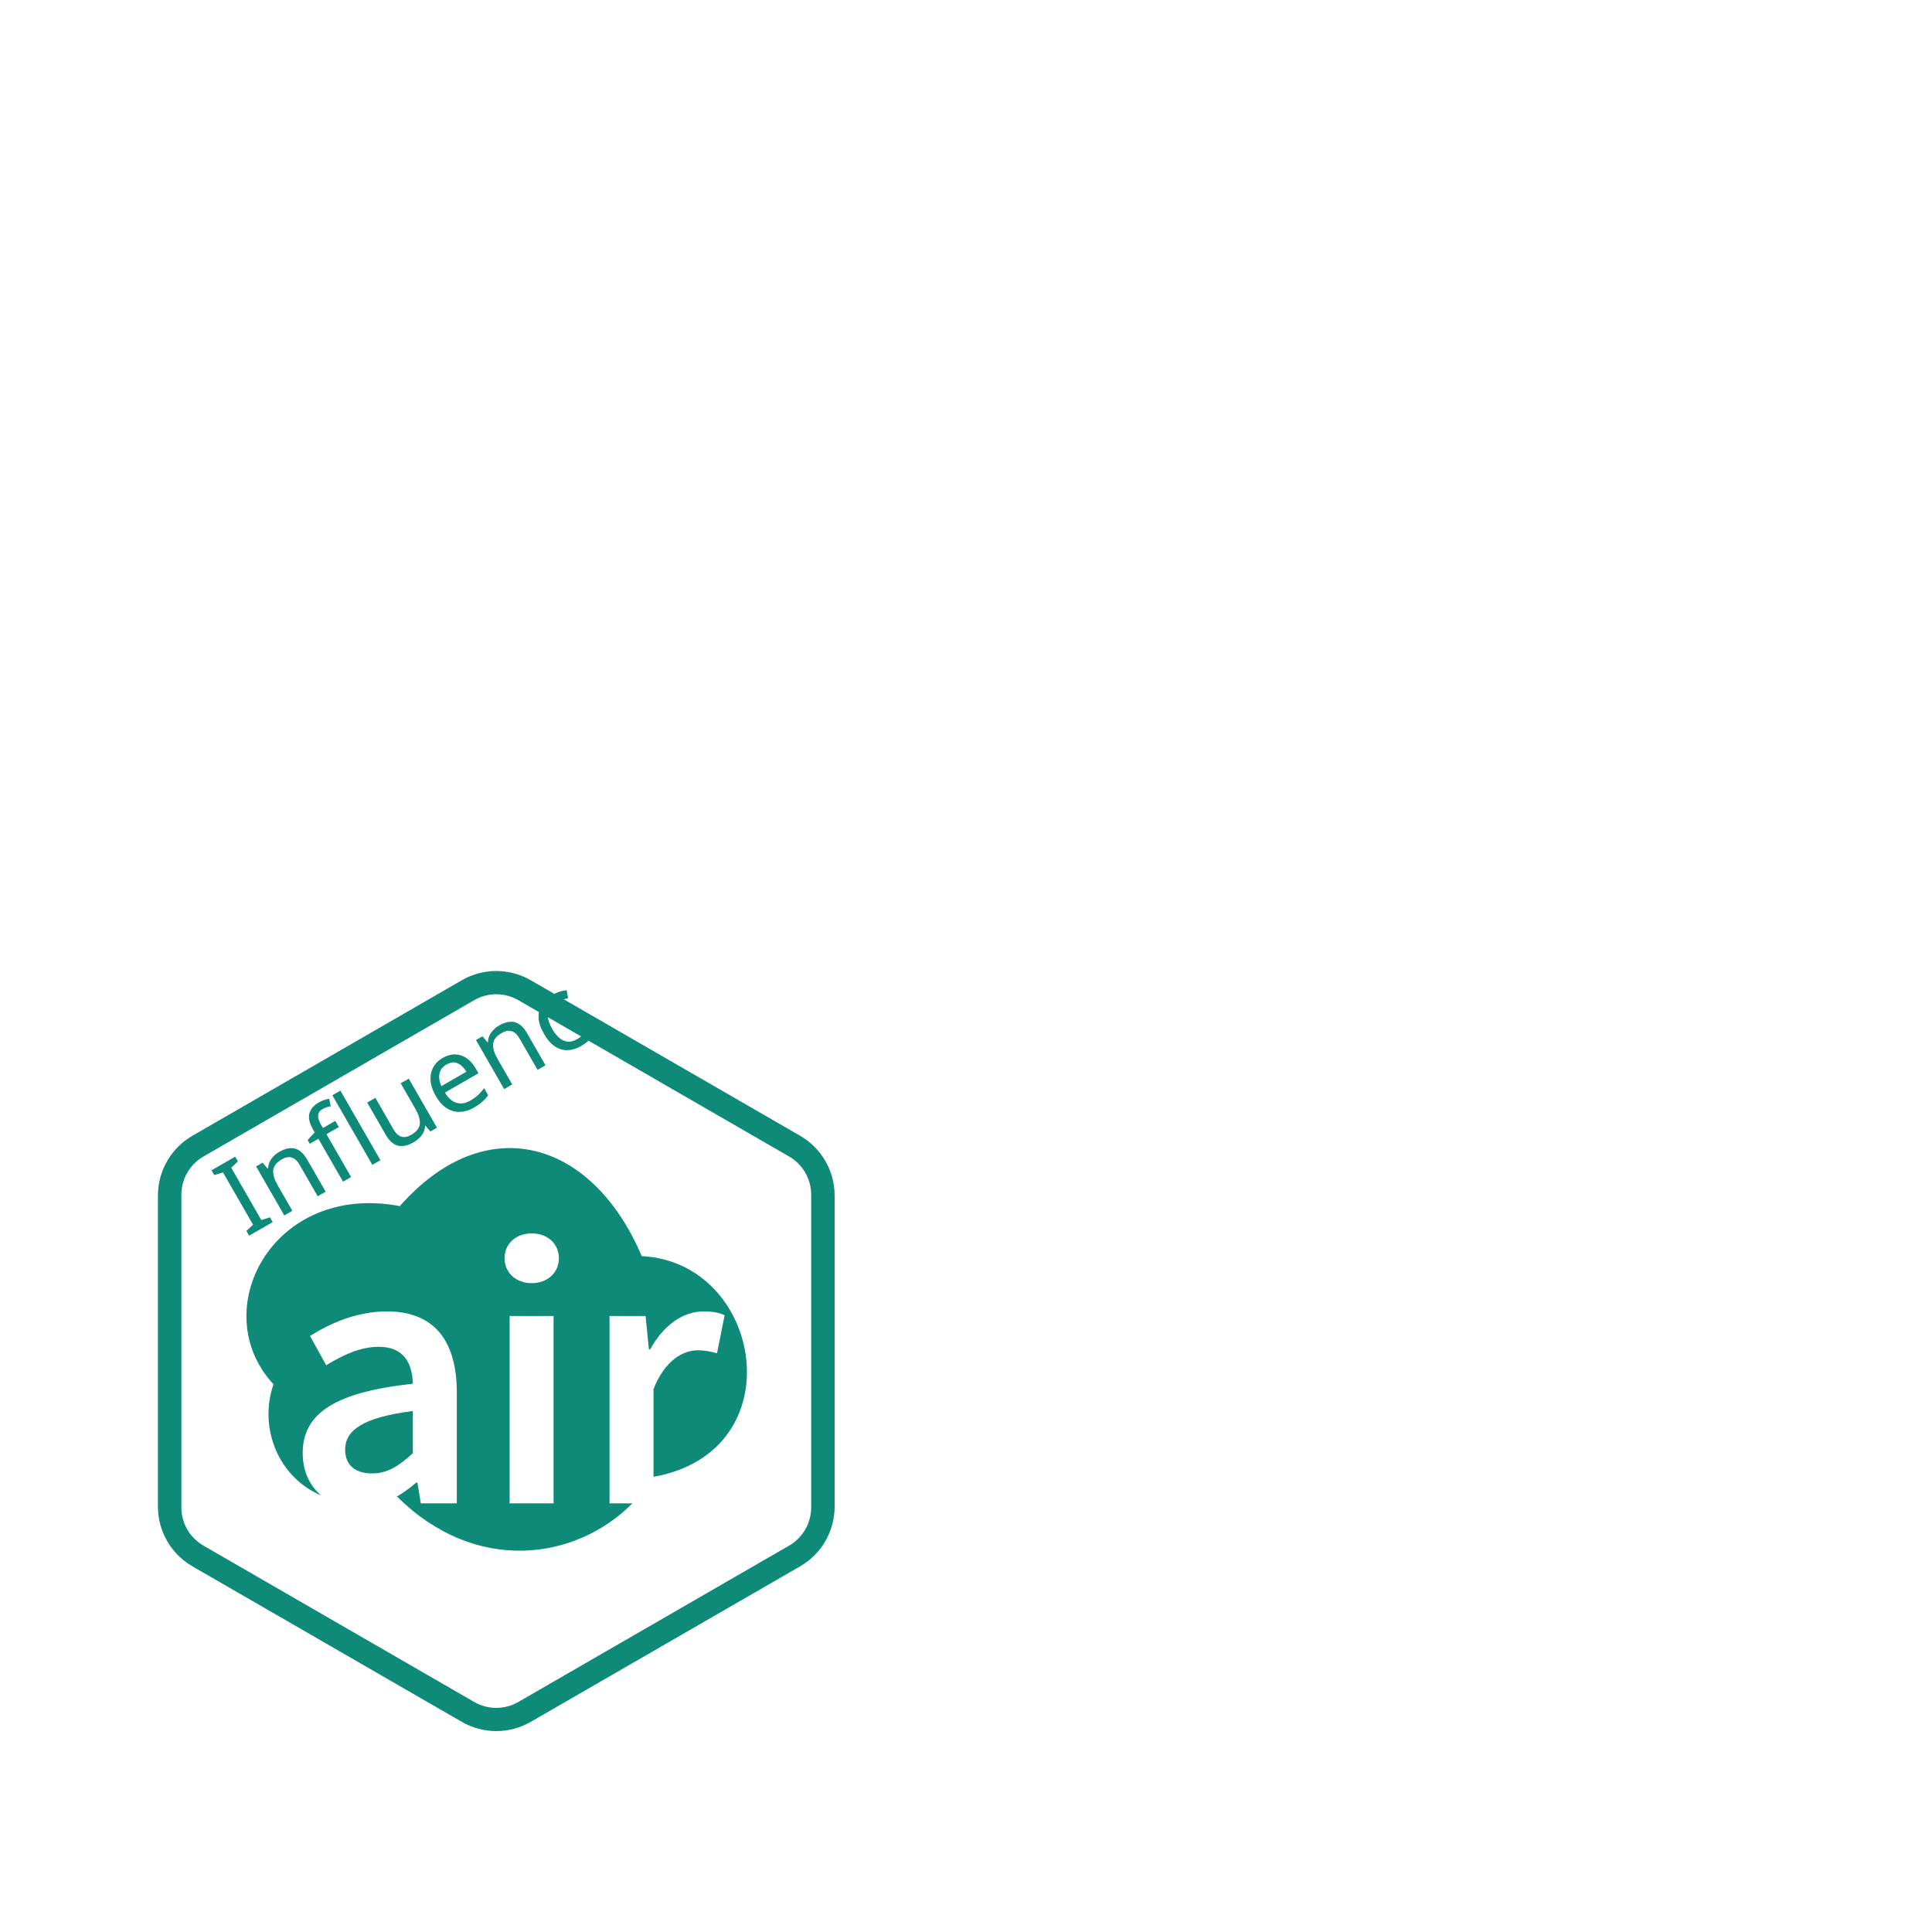
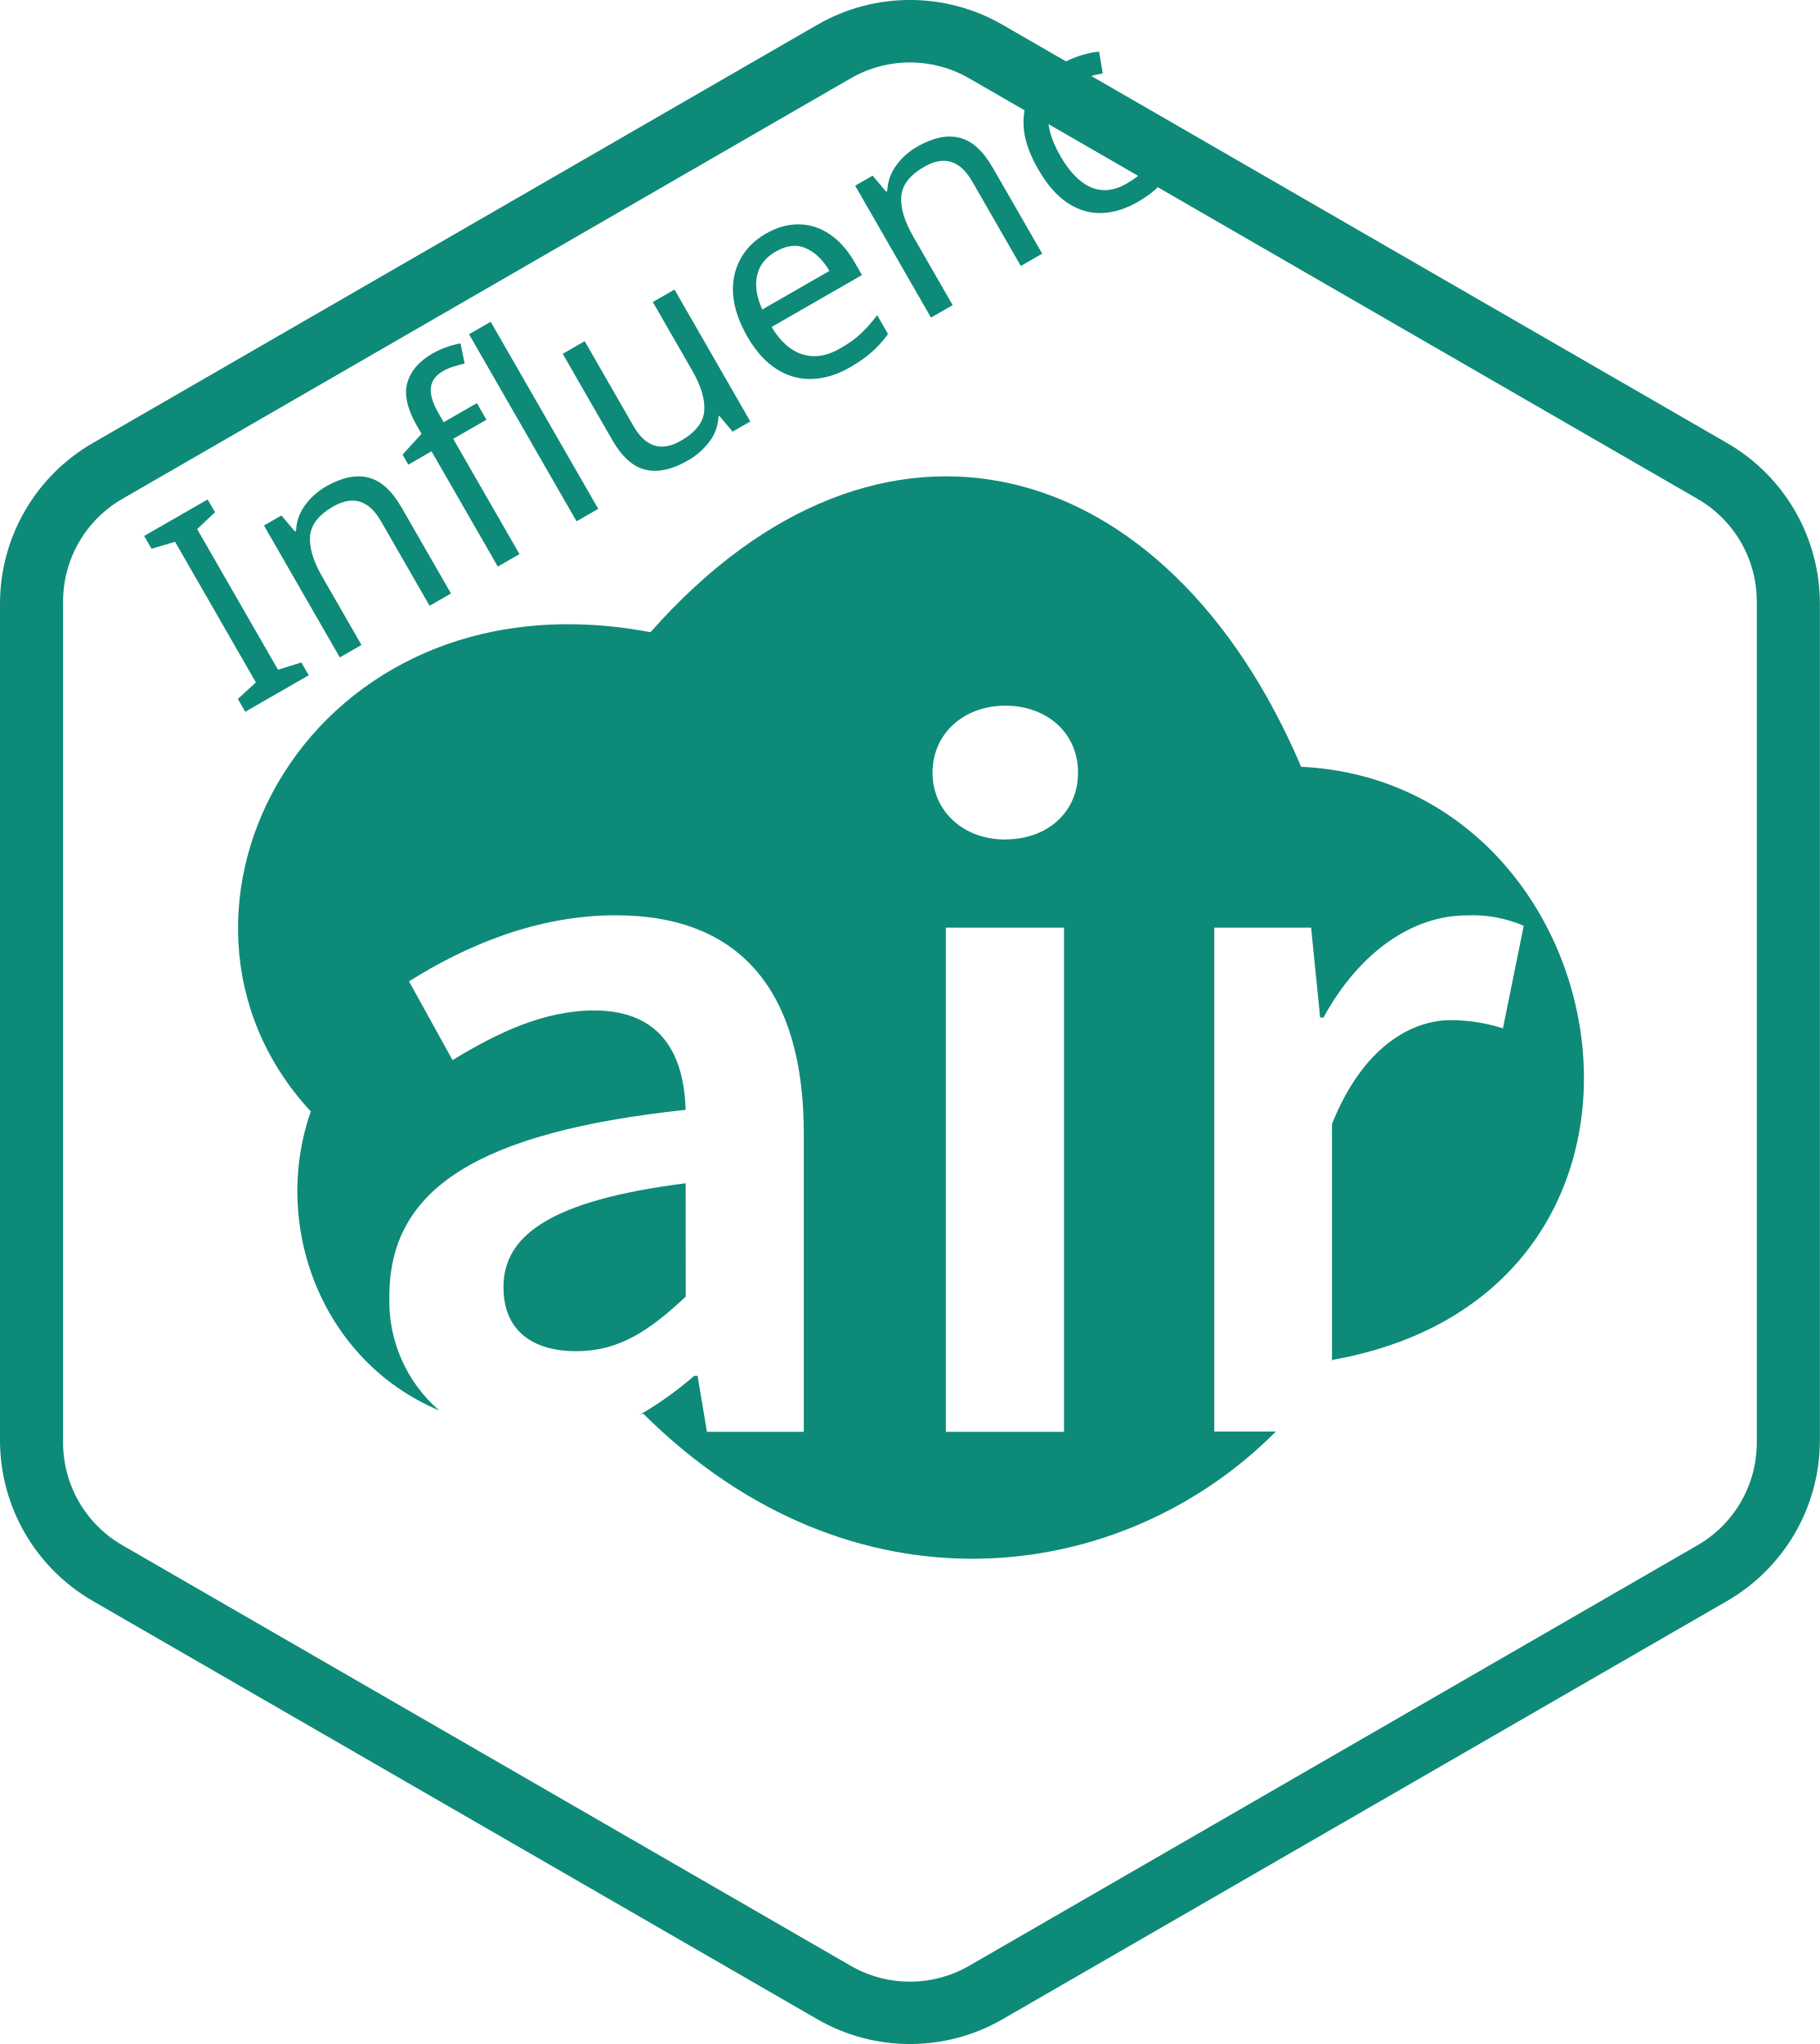
- <svg xmlns="http://www.w3.org/2000/svg" version="1.1" id="Layer_1" x="0px" y="0px" viewBox="0 0 500 500" style="enable-background:new 0 0 500 500;" xml:space="preserve">
-   <style type="text/css">
- 	.st0{fill:#0E8A78;}
- 	.st1{font-family:'FuturaPT-Medium';}
- 	.st2{font-size:27.325px;}
- </style>
-   <text transform="matrix(0.867 -0.4983 0.4983 0.867 63.5229 320.3342)" class="st0 st1 st2">Influenc</text>
-   <g>
-     <g>
-       <path class="st0" d="M166.08,325.09c-12.83-30.19-40.42-38.13-62.61-12.95c-32.93-6.25-50.32,27.11-32.69,46.12    c-3.83,10.92,1,23.97,12.35,28.77c-3.01-2.51-4.79-6.34-4.79-10.99c0-10.38,8.61-15.79,28.51-17.93    c-0.16-5.21-2.25-9.56-8.81-9.56c-4.82,0-9.36,2.17-13.62,4.78l-4.19-7.58c5.33-3.36,12.2-6.36,19.9-6.36    c12.12,0,18.09,7.46,18.09,20.97v28.71h-9.32l-0.87-5.37h-0.32c-1.65,1.41-3.39,2.69-5.23,3.74c0.11-0.03,0.22-0.05,0.33-0.09    c20.12,20.04,46.07,16.62,60.87,1.71h-5.93v-48.49h9.32l0.87,8.65h0.32c3.46-6.32,8.59-9.83,13.78-9.83    c2.47,0,4.03,0.32,5.49,0.99l-1.97,9.87c-1.7-0.47-2.96-0.79-4.98-0.79c-3.87,0-8.53,2.65-11.45,10.03v22.79    c0.02-0.03,0.05-0.06,0.07-0.1C205.84,375.6,197.4,326.59,166.08,325.09z M143.26,389.06h-11.37v-48.49h11.37V389.06z     M137.61,332.08c-4.03,0-7.03-2.69-7.03-6.44c0-3.83,3-6.44,7.03-6.44c4.03,0,7.03,2.61,7.03,6.44    C144.64,329.39,141.64,332.08,137.61,332.08z" />
-     </g>
-     <g>
-       <path class="st0" d="M106.85,365.17c-13.15,1.66-17.53,5.09-17.53,9.99c0,4.28,2.92,6.16,6.99,6.16c3.95,0,6.95-1.93,10.54-5.25    V365.17z" />
-     </g>
-     <g>
-       <path class="st0" d="M207.08,293.94l-69.72-40.25c-5.52-3.19-12.33-3.19-17.85,0l-69.72,40.25c-5.52,3.19-8.92,9.08-8.92,15.46    v80.5c0,6.38,3.4,12.27,8.92,15.46l69.72,40.25c5.52,3.19,12.33,3.19,17.85,0l69.72-40.25c5.52-3.19,8.92-9.08,8.92-15.46v-80.5    C216,303.02,212.6,297.13,207.08,293.94z M209.93,390.12c0,4.08-2.17,7.84-5.7,9.88l-70.09,40.47c-3.53,2.04-7.88,2.04-11.41,0    L52.64,400c-3.53-2.04-5.7-5.8-5.7-9.88v-80.93c0-4.08,2.17-7.84,5.7-9.88l70.09-40.47c3.53-2.04,7.88-2.04,11.41,0l70.09,40.47    c3.53,2.04,5.7,5.8,5.7,9.88V390.12z" />
-     </g>
-   </g>
+ <svg xmlns="http://www.w3.org/2000/svg" id="Layer_1" data-name="Layer 1" viewBox="0 0 175.13 196.7">
+   <defs>
+     <style>.cls-1{isolation:isolate;font-size:27.32px;font-family:FuturaPT-Medium, Futura PT;font-weight:500;}.cls-1,.cls-2{fill:#0e8a78;}</style>
+   </defs>
+   <text class="cls-1" transform="translate(22.65 69.04) rotate(-29.89)">Influenc</text>
+   <path class="cls-2" d="M136.08,86.09C123.25,55.9,95.66,48,73.47,73.14c-32.93-6.25-50.32,27.11-32.69,46.12-3.83,10.92,1,24,12.35,28.77a13.91,13.91,0,0,1-4.79-11c0-10.38,8.61-15.79,28.51-17.93-.16-5.21-2.25-9.56-8.81-9.56-4.82,0-9.36,2.17-13.62,4.78l-4.19-7.58c5.33-3.36,12.2-6.36,19.9-6.36,12.12,0,18.09,7.46,18.09,21v28.71H78.9L78,144.7h-.32a34.24,34.24,0,0,1-5.23,3.74l.33-.09c20.12,20,46.07,16.62,60.87,1.71h-5.93V101.57h9.32l.87,8.65h.32c3.46-6.32,8.59-9.83,13.78-9.83a12.36,12.36,0,0,1,5.49,1l-2,9.87a16.55,16.55,0,0,0-5-.79c-3.87,0-8.53,2.65-11.45,10v22.79a.86.86,0,0,0,.07-.1C175.84,136.6,167.4,87.59,136.08,86.09Zm-22.82,64H101.89V101.57h11.37Zm-5.65-57c-4,0-7-2.69-7-6.44s3-6.44,7-6.44,7,2.61,7,6.44S111.64,93.08,107.61,93.08Z" transform="translate(-10.87 -12.3)" />
+   <path class="cls-2" d="M76.85,126.17c-13.15,1.66-17.53,5.09-17.53,10,0,4.28,2.92,6.16,7,6.16s7-1.93,10.54-5.25Z" transform="translate(-10.87 -12.3)" />
+   <path class="cls-2" d="M177.08,54.94,107.36,14.69a17.84,17.84,0,0,0-17.85,0L19.79,54.94A17.85,17.85,0,0,0,10.87,70.4v80.5a17.85,17.85,0,0,0,8.92,15.46l69.72,40.25a17.84,17.84,0,0,0,17.85,0l69.72-40.25A17.85,17.85,0,0,0,186,150.9V70.4A17.85,17.85,0,0,0,177.08,54.94Zm2.85,96.18a11.4,11.4,0,0,1-5.7,9.88l-70.09,40.47a11.4,11.4,0,0,1-11.41,0L22.64,161a11.4,11.4,0,0,1-5.7-9.88V70.19a11.4,11.4,0,0,1,5.7-9.88L92.73,19.84a11.4,11.4,0,0,1,11.41,0l70.09,40.47a11.4,11.4,0,0,1,5.7,9.88Z" transform="translate(-10.87 -12.3)" />
</svg>
